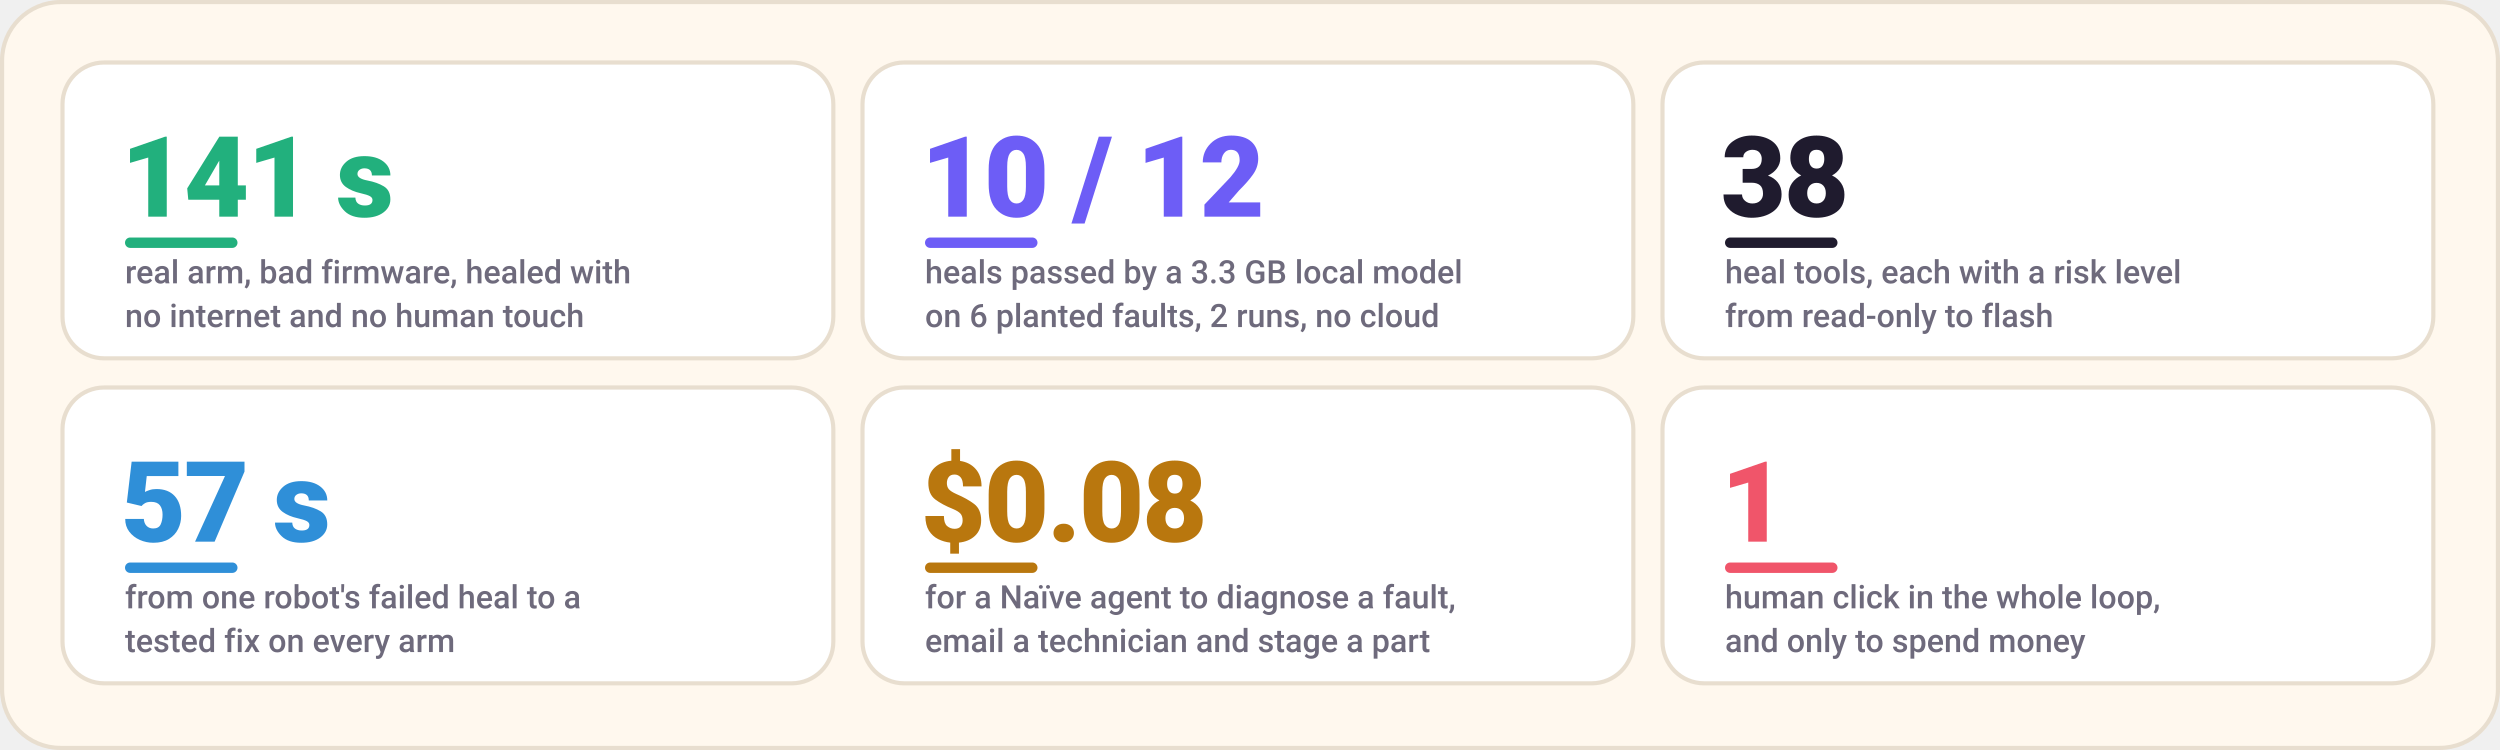
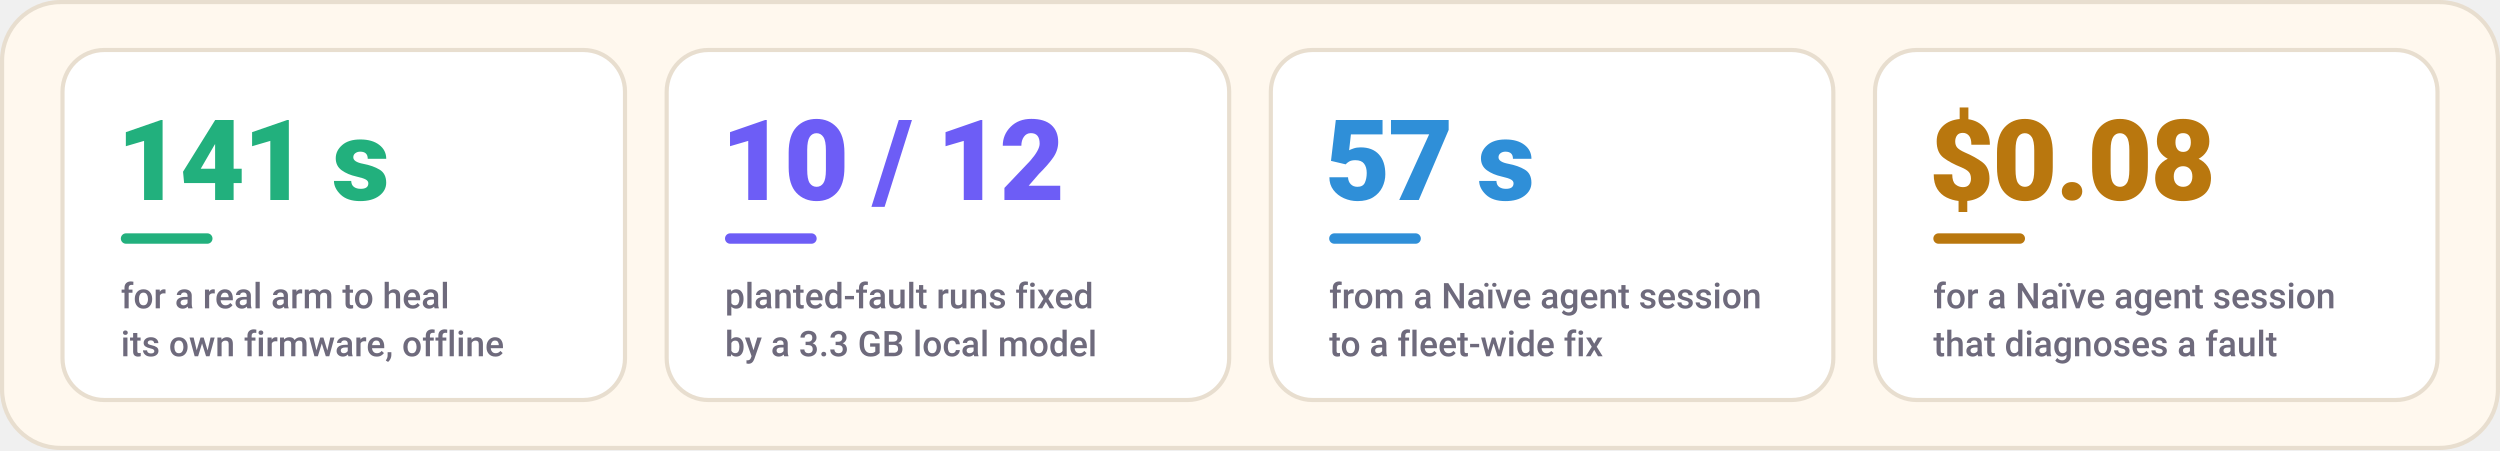
- <svg xmlns="http://www.w3.org/2000/svg" viewBox="0 0 1200 360" width="1200" height="360" role="img" aria-labelledby="tt dd">
+ <svg xmlns="http://www.w3.org/2000/svg" viewBox="0 0 1200 216" width="1200" height="216" role="img" aria-labelledby="tt dd">
  <style>
.t{font-family:-apple-system,BlinkMacSystemFont,"Segoe UI",Roboto,Helvetica,Arial,sans-serif}
.r{font-family:ui-rounded,"SF Pro Rounded",-apple-system,BlinkMacSystemFont,"Segoe UI",Roboto,Helvetica,Arial,sans-serif}
- .m{font-family:ui-monospace,SFMono-Regular,"SF Mono",Menlo,Consolas,"Liberation Mono",monospace}
.fb{transform-box:fill-box;transform-origin:center}
- .tl{animation-duration:10s;animation-iteration-count:infinite;animation-timing-function:cubic-bezier(.2,.9,.3,1.2)}
- @keyframes n0{0.000%{transform:translateY(0);}76.000%{transform:translateY(0);}79.500%{transform:translateY(-80px);}79.600%{transform:translateY(80px);}85.000%{transform:translateY(80px);}92.000%{transform:translateY(0);}100.000%{transform:translateY(0);}}
- .n0{animation-name:n0}
- @keyframes u0{0.000%{transform:scaleX(1);}76.000%{transform:scaleX(1);}79.000%{transform:scaleX(0);}88.000%{transform:scaleX(0);}92.500%{transform:scaleX(1);}100.000%{transform:scaleX(1);}}
- .u0{animation:u0 10s ease-out infinite;transform-box:fill-box;transform-origin:left center}
- @keyframes n1{0.000%{transform:translateY(0);}76.800%{transform:translateY(0);}80.300%{transform:translateY(-80px);}80.400%{transform:translateY(80px);}86.200%{transform:translateY(80px);}93.200%{transform:translateY(0);}100.000%{transform:translateY(0);}}
- .n1{animation-name:n1}
- @keyframes u1{0.000%{transform:scaleX(1);}76.800%{transform:scaleX(1);}79.800%{transform:scaleX(0);}89.200%{transform:scaleX(0);}93.700%{transform:scaleX(1);}100.000%{transform:scaleX(1);}}
- .u1{animation:u1 10s ease-out infinite;transform-box:fill-box;transform-origin:left center}
- @keyframes n2{0.000%{transform:translateY(0);}77.600%{transform:translateY(0);}81.100%{transform:translateY(-80px);}81.200%{transform:translateY(80px);}87.400%{transform:translateY(80px);}94.400%{transform:translateY(0);}100.000%{transform:translateY(0);}}
- .n2{animation-name:n2}
- @keyframes u2{0.000%{transform:scaleX(1);}77.600%{transform:scaleX(1);}80.600%{transform:scaleX(0);}90.400%{transform:scaleX(0);}94.900%{transform:scaleX(1);}100.000%{transform:scaleX(1);}}
- .u2{animation:u2 10s ease-out infinite;transform-box:fill-box;transform-origin:left center}
- @keyframes n3{0.000%{transform:translateY(0);}78.400%{transform:translateY(0);}81.900%{transform:translateY(-80px);}82.000%{transform:translateY(80px);}88.600%{transform:translateY(80px);}95.600%{transform:translateY(0);}100.000%{transform:translateY(0);}}
- .n3{animation-name:n3}
- @keyframes u3{0.000%{transform:scaleX(1);}78.400%{transform:scaleX(1);}81.400%{transform:scaleX(0);}91.600%{transform:scaleX(0);}96.100%{transform:scaleX(1);}100.000%{transform:scaleX(1);}}
- .u3{animation:u3 10s ease-out infinite;transform-box:fill-box;transform-origin:left center}
- @keyframes n4{0.000%{transform:translateY(0);}79.200%{transform:translateY(0);}82.700%{transform:translateY(-80px);}82.800%{transform:translateY(80px);}89.800%{transform:translateY(80px);}96.800%{transform:translateY(0);}100.000%{transform:translateY(0);}}
- .n4{animation-name:n4}
- @keyframes u4{0.000%{transform:scaleX(1);}79.200%{transform:scaleX(1);}82.200%{transform:scaleX(0);}92.800%{transform:scaleX(0);}97.300%{transform:scaleX(1);}100.000%{transform:scaleX(1);}}
- .u4{animation:u4 10s ease-out infinite;transform-box:fill-box;transform-origin:left center}
- @keyframes n5{0.000%{transform:translateY(0);}80.000%{transform:translateY(0);}83.500%{transform:translateY(-80px);}83.600%{transform:translateY(80px);}91.000%{transform:translateY(80px);}98.000%{transform:translateY(0);}100.000%{transform:translateY(0);}}
- .n5{animation-name:n5}
- @keyframes u5{0.000%{transform:scaleX(1);}80.000%{transform:scaleX(1);}83.000%{transform:scaleX(0);}94.000%{transform:scaleX(0);}98.500%{transform:scaleX(1);}100.000%{transform:scaleX(1);}}
- .u5{animation:u5 10s ease-out infinite;transform-box:fill-box;transform-origin:left center}
- @media (prefers-reduced-motion:reduce){*{animation-delay:-4.0s!important;animation-play-state:paused!important}}
+ 
+ @media (prefers-reduced-motion:reduce){*{animation-delay:-0s!important;animation-play-state:paused!important}}
</style>
-   <defs />
-   <rect x="1" y="1" width="1198" height="358" rx="28" fill="#FFF8EE" stroke="#E8DECF" stroke-width="2" />
-   <rect x="30" y="30" width="370" height="142" rx="20" fill="#FFFFFF" stroke="#E8DECF" stroke-width="2" />
-   <defs>
-     <clipPath id="c0">
-       <rect x="30" y="40" width="370" height="76" />
-     </clipPath>
-   </defs>
-   <g clip-path="url(#c0)">
-     <g class="tl n0">
-       <text x="58" y="104" class="r" font-size="54" font-weight="800" fill="#22B07D" text-anchor="start" letter-spacing="-1">141 s</text>
-     </g>
-   </g>
-   <text x="60" y="136" class="t" font-size="15.5" font-weight="550" fill="#6E6A7C" text-anchor="start">real arm, bad firmware, healed with</text>
-   <text x="60" y="157" class="t" font-size="15.5" font-weight="550" fill="#6E6A7C" text-anchor="start">no internet and no human touch</text>
-   <rect class="u0" x="60" y="114" width="54" height="5" rx="2.5" fill="#22B07D" />
-   <rect x="414" y="30" width="370" height="142" rx="20" fill="#FFFFFF" stroke="#E8DECF" stroke-width="2" />
-   <defs>
-     <clipPath id="c1">
-       <rect x="414" y="40" width="370" height="76" />
-     </clipPath>
-   </defs>
-   <g clip-path="url(#c1)">
-     <g class="tl n1">
-       <text x="442" y="104" class="r" font-size="54" font-weight="800" fill="#6D5DF6" text-anchor="start" letter-spacing="-1">10 / 12</text>
-     </g>
-   </g>
-   <text x="444" y="136" class="t" font-size="15.5" font-weight="550" fill="#6E6A7C" text-anchor="start">heals passed by a 3.3 GB local model</text>
-   <text x="444" y="157" class="t" font-size="15.5" font-weight="550" fill="#6E6A7C" text-anchor="start">on 6 planted faults, 2 runs, no cloud</text>
-   <rect class="u1" x="444" y="114" width="54" height="5" rx="2.5" fill="#6D5DF6" />
-   <rect x="798" y="30" width="370" height="142" rx="20" fill="#FFFFFF" stroke="#E8DECF" stroke-width="2" />
-   <defs>
-     <clipPath id="c2">
-       <rect x="798" y="40" width="370" height="76" />
-     </clipPath>
-   </defs>
-   <g clip-path="url(#c2)">
-     <g class="tl n2">
-       <text x="826" y="104" class="r" font-size="54" font-weight="800" fill="#1F1B2E" text-anchor="start" letter-spacing="-1">38</text>
-     </g>
-   </g>
-   <text x="828" y="136" class="t" font-size="15.5" font-weight="550" fill="#6E6A7C" text-anchor="start">heal tools, each with a risk level</text>
-   <text x="828" y="157" class="t" font-size="15.5" font-weight="550" fill="#6E6A7C" text-anchor="start">from read-only to flash</text>
-   <rect class="u2" x="828" y="114" width="54" height="5" rx="2.5" fill="#1F1B2E" />
-   <rect x="30" y="186" width="370" height="142" rx="20" fill="#FFFFFF" stroke="#E8DECF" stroke-width="2" />
-   <defs>
-     <clipPath id="c3">
-       <rect x="30" y="196" width="370" height="76" />
-     </clipPath>
-   </defs>
-   <g clip-path="url(#c3)">
-     <g class="tl n3">
-       <text x="58" y="260" class="r" font-size="54" font-weight="800" fill="#2F8FD8" text-anchor="start" letter-spacing="-1">57 s</text>
-     </g>
-   </g>
-   <text x="60" y="292" class="t" font-size="15.5" font-weight="550" fill="#6E6A7C" text-anchor="start">from one robot's failed heal to a</text>
-   <text x="60" y="313" class="t" font-size="15.5" font-weight="550" fill="#6E6A7C" text-anchor="start">tested fix on every arm</text>
-   <rect class="u3" x="60" y="270" width="54" height="5" rx="2.5" fill="#2F8FD8" />
-   <rect x="414" y="186" width="370" height="142" rx="20" fill="#FFFFFF" stroke="#E8DECF" stroke-width="2" />
-   <defs>
-     <clipPath id="c4">
-       <rect x="414" y="196" width="370" height="76" />
-     </clipPath>
-   </defs>
-   <g clip-path="url(#c4)">
-     <g class="tl n4">
-       <text x="442" y="260" class="r" font-size="54" font-weight="800" fill="#B9770E" text-anchor="start" letter-spacing="-1">$0.08</text>
-     </g>
-   </g>
-   <text x="444" y="292" class="t" font-size="15.5" font-weight="550" fill="#6E6A7C" text-anchor="start">for a Naïve agent to diagnose a fault,</text>
-   <text x="444" y="313" class="t" font-size="15.5" font-weight="550" fill="#6E6A7C" text-anchor="start">email a technician and stage a part</text>
-   <rect class="u4" x="444" y="270" width="54" height="5" rx="2.5" fill="#B9770E" />
-   <rect x="798" y="186" width="370" height="142" rx="20" fill="#FFFFFF" stroke="#E8DECF" stroke-width="2" />
-   <defs>
-     <clipPath id="c5">
-       <rect x="798" y="196" width="370" height="76" />
-     </clipPath>
-   </defs>
-   <g clip-path="url(#c5)">
-     <g class="tl n5">
-       <text x="826" y="260" class="r" font-size="54" font-weight="800" fill="#F0556A" text-anchor="start" letter-spacing="-1">1</text>
-     </g>
-   </g>
-   <text x="828" y="292" class="t" font-size="15.5" font-weight="550" fill="#6E6A7C" text-anchor="start">human click in the whole loop,</text>
-   <text x="828" y="313" class="t" font-size="15.5" font-weight="550" fill="#6E6A7C" text-anchor="start">and only to spend money</text>
-   <rect class="u5" x="828" y="270" width="54" height="5" rx="2.5" fill="#F0556A" />
+   <rect x="1" y="1" width="1198" height="214" rx="28" fill="#FFF8EE" stroke="#E8DECF" stroke-width="2" />
+   <rect x="30" y="24" width="270" height="168" rx="20" fill="#FFFFFF" stroke="#E8DECF" stroke-width="2" />
+   <text x="56" y="96" class="r" font-size="54" font-weight="800" fill="#22B07D" text-anchor="start" letter-spacing="-1">141 s</text>
+   <rect x="58" y="112" width="44" height="5" rx="2.5" fill="#22B07D" />
+   <text x="58" y="148" class="t" font-size="17" font-weight="550" fill="#6E6A7C" text-anchor="start">for a real arm to heal</text>
+   <text x="58" y="171" class="t" font-size="17" font-weight="550" fill="#6E6A7C" text-anchor="start">its own firmware, offline</text>
+   <rect x="320" y="24" width="270" height="168" rx="20" fill="#FFFFFF" stroke="#E8DECF" stroke-width="2" />
+   <text x="346" y="96" class="r" font-size="54" font-weight="800" fill="#6D5DF6" text-anchor="start" letter-spacing="-1">10 / 12</text>
+   <rect x="348" y="112" width="44" height="5" rx="2.5" fill="#6D5DF6" />
+   <text x="348" y="148" class="t" font-size="17" font-weight="550" fill="#6E6A7C" text-anchor="start">planted-fault runs fixed</text>
+   <text x="348" y="171" class="t" font-size="17" font-weight="550" fill="#6E6A7C" text-anchor="start">by a 3.3 GB local model</text>
+   <rect x="610" y="24" width="270" height="168" rx="20" fill="#FFFFFF" stroke="#E8DECF" stroke-width="2" />
+   <text x="636" y="96" class="r" font-size="54" font-weight="800" fill="#2F8FD8" text-anchor="start" letter-spacing="-1">57 s</text>
+   <rect x="638" y="112" width="44" height="5" rx="2.5" fill="#2F8FD8" />
+   <text x="638" y="148" class="t" font-size="17" font-weight="550" fill="#6E6A7C" text-anchor="start">from a Naïve agent session</text>
+   <text x="638" y="171" class="t" font-size="17" font-weight="550" fill="#6E6A7C" text-anchor="start">to a fleet-wide fix</text>
+   <rect x="900" y="24" width="270" height="168" rx="20" fill="#FFFFFF" stroke="#E8DECF" stroke-width="2" />
+   <text x="926" y="96" class="r" font-size="54" font-weight="800" fill="#B9770E" text-anchor="start" letter-spacing="-1">$0.08</text>
+   <rect x="928" y="112" width="44" height="5" rx="2.5" fill="#B9770E" />
+   <text x="928" y="148" class="t" font-size="17" font-weight="550" fill="#6E6A7C" text-anchor="start">for a Naïve agent session</text>
+   <text x="928" y="171" class="t" font-size="17" font-weight="550" fill="#6E6A7C" text-anchor="start">that diagnoses a fault</text>
</svg>
